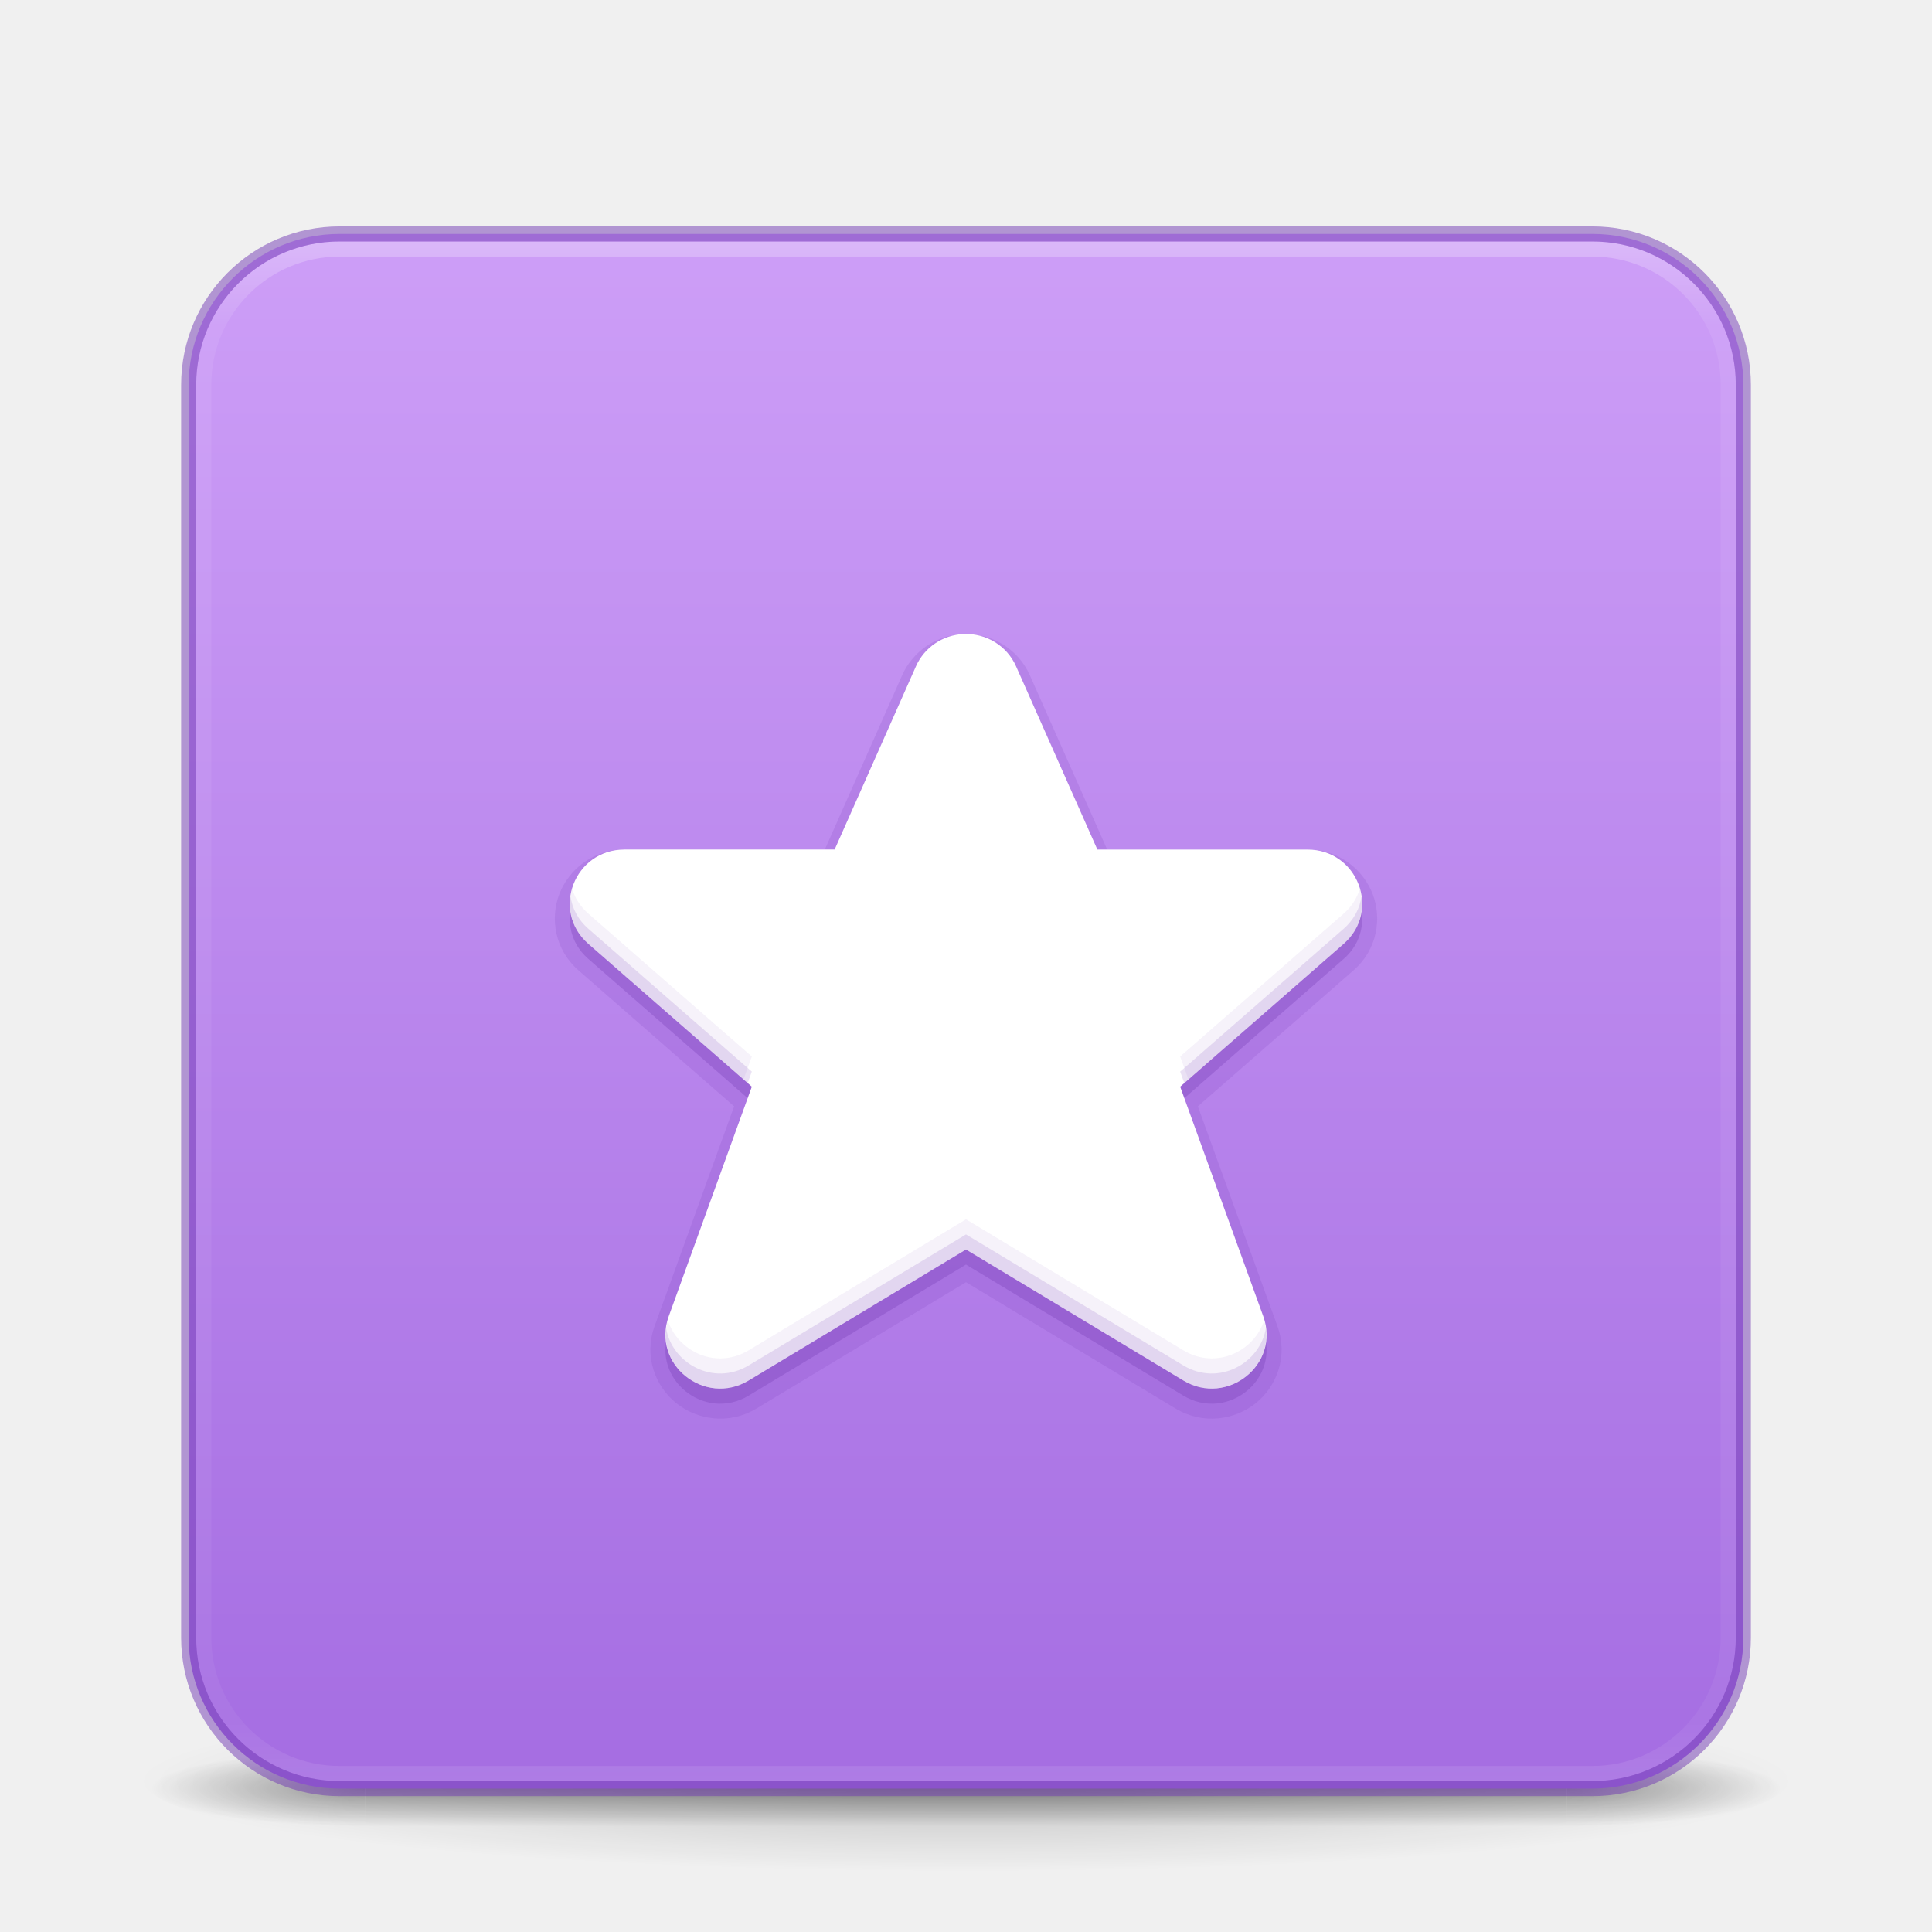
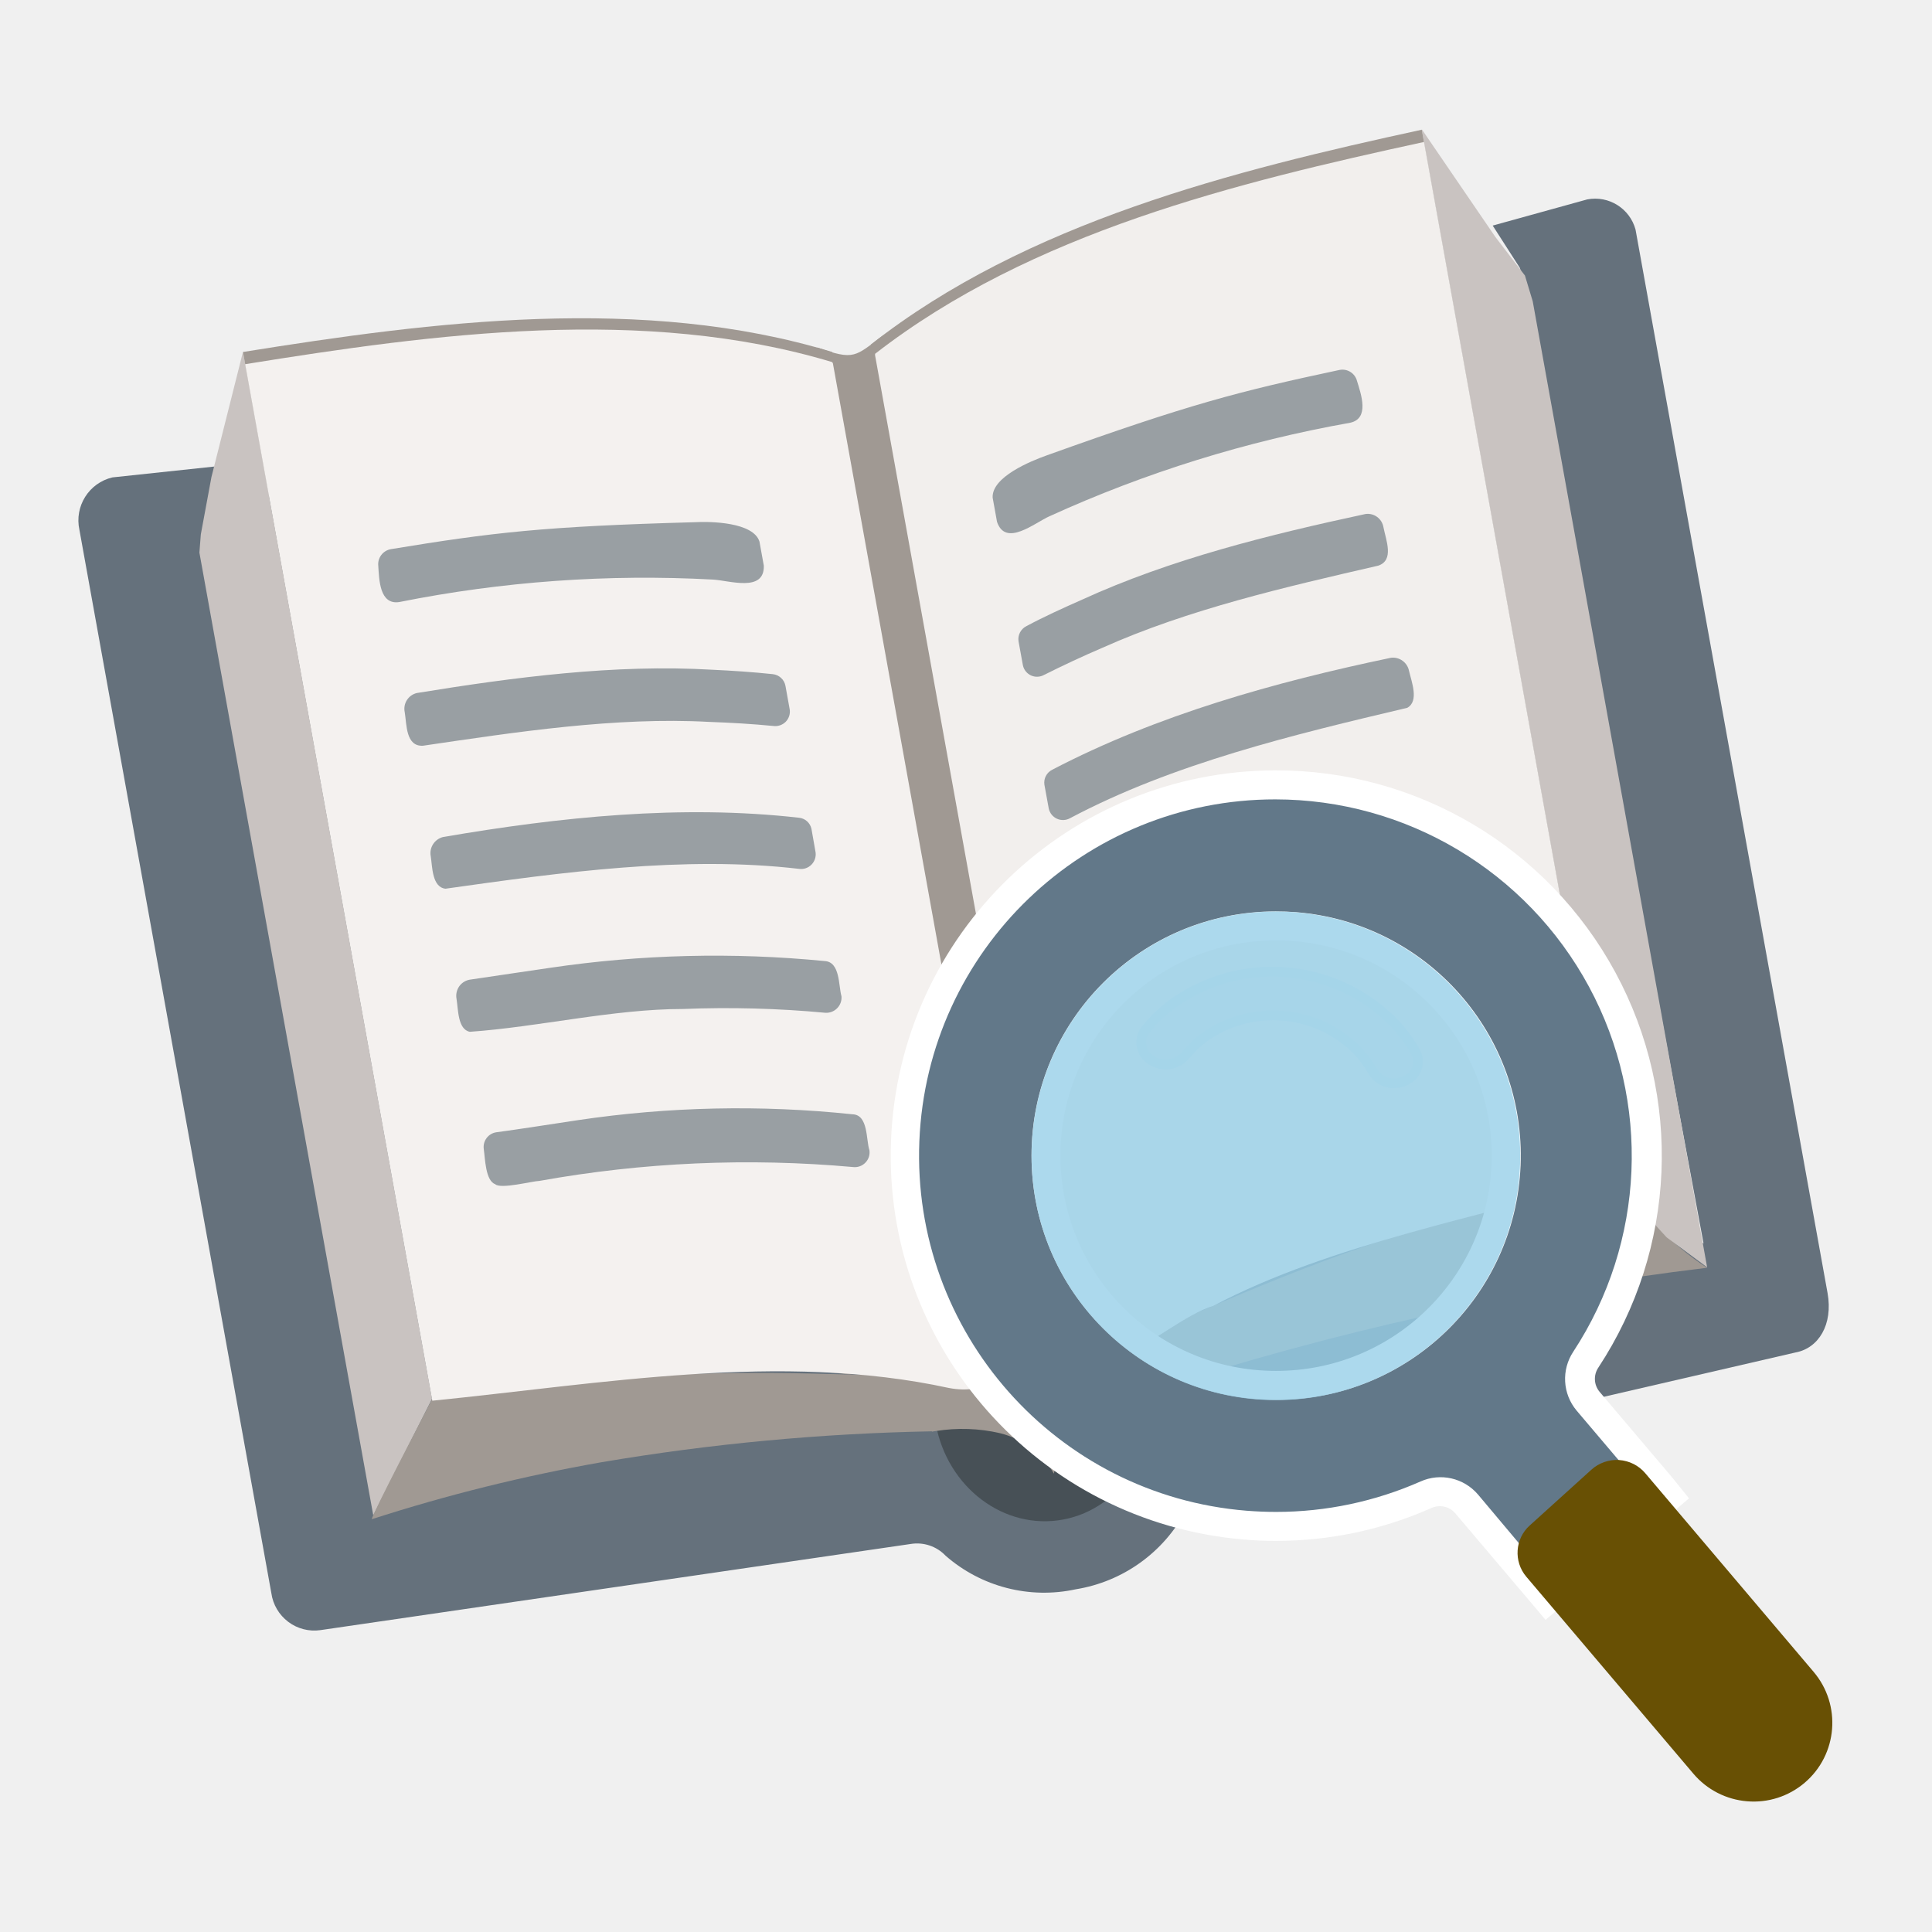
- <svg xmlns="http://www.w3.org/2000/svg" xmlns:xlink="http://www.w3.org/1999/xlink" id="svg4379" height="128" width="128" version="1.1">
-   <defs id="defs4381">
-     <linearGradient id="linearGradient880">
-       <stop style="stop-color:#cd9ef7;stop-opacity:1" offset="0" id="stop876" />
-       <stop style="stop-color:#a56de2;stop-opacity:1" offset="1" id="stop878" />
-     </linearGradient>
-     <linearGradient gradientTransform="matrix(2.72973,0,0,2.72973,-1.513512,1.486514)" gradientUnits="userSpaceOnUse" xlink:href="#linearGradient3924-776" id="linearGradient3159" y2="43" x2="24" y1="5" x1="24" />
-     <linearGradient id="linearGradient3924-776">
-       <stop offset="0" style="stop-color:#ffffff;stop-opacity:1" id="stop3124" />
-       <stop offset="0.063" style="stop-color:#ffffff;stop-opacity:0.235" id="stop3126" />
-       <stop offset="0.951" style="stop-color:#ffffff;stop-opacity:0.157" id="stop3128" />
-       <stop offset="1" style="stop-color:#ffffff;stop-opacity:0.392" id="stop3130" />
-     </linearGradient>
-     <radialGradient gradientTransform="matrix(2.003784,0,0,1.4,27.98813,-17.4)" gradientUnits="userSpaceOnUse" xlink:href="#linearGradient3688-166-749-5" id="radialGradient2455-1" fy="43.5" fx="4.993" r="2.5" cy="43.5" cx="4.993" />
-     <linearGradient id="linearGradient3688-166-749-5">
-       <stop offset="0" style="stop-color:#181818;stop-opacity:1" id="stop2883-0" />
-       <stop offset="1" style="stop-color:#181818;stop-opacity:0" id="stop2885-5" />
-     </linearGradient>
-     <radialGradient gradientTransform="matrix(2.003784,0,0,1.4,-20.01187,-104.4)" gradientUnits="userSpaceOnUse" xlink:href="#linearGradient3688-464-309-8" id="radialGradient2457-5" fy="43.5" fx="4.993" r="2.5" cy="43.5" cx="4.993" />
-     <linearGradient id="linearGradient3688-464-309-8">
-       <stop offset="0" style="stop-color:#181818;stop-opacity:1" id="stop2889-9" />
-       <stop offset="1" style="stop-color:#181818;stop-opacity:0" id="stop2891-4" />
-     </linearGradient>
-     <linearGradient gradientUnits="userSpaceOnUse" xlink:href="#linearGradient3702-501-757-0" id="linearGradient2459-7" y2="39.999" x2="25.058" y1="47.028" x1="25.058" />
-     <linearGradient id="linearGradient3702-501-757-0">
-       <stop offset="0" style="stop-color:#181818;stop-opacity:0" id="stop2895-0" />
-       <stop offset="0.5" style="stop-color:#181818;stop-opacity:1" id="stop2897-2" />
-       <stop offset="1" style="stop-color:#181818;stop-opacity:0" id="stop2899-6" />
-     </linearGradient>
-     <linearGradient id="linearGradient3811">
-       <stop offset="0" style="stop-color:#000000;stop-opacity:1" id="stop3813" />
-       <stop offset="1" style="stop-color:#000000;stop-opacity:0" id="stop3815" />
-     </linearGradient>
-     <radialGradient gradientTransform="matrix(1.556392,0,0,0.1697883,70.27036,102.1303)" gradientUnits="userSpaceOnUse" xlink:href="#linearGradient3811" id="radialGradient4377" fy="93.468" fx="-4.029" r="35.338" cy="93.468" cx="-4.029" />
-     <linearGradient xlink:href="#linearGradient880" id="linearGradient882" x1="62.872" y1="15.907" x2="62.872" y2="118.427" gradientUnits="userSpaceOnUse" />
+ <svg xmlns="http://www.w3.org/2000/svg" xmlns:xlink="http://www.w3.org/1999/xlink" width="128px" height="128px" viewBox="0 0 128 128" version="1.1">
+   <defs>
+     <filter id="alpha" filterUnits="objectBoundingBox" x="0%" y="0%" width="100%" height="100%">
+       <feColorMatrix type="matrix" in="SourceGraphic" values="0 0 0 0 1 0 0 0 0 1 0 0 0 0 1 0 0 0 1 0" />
+     </filter>
+     <mask id="mask0">
+       <g filter="url(#alpha)">
+         <rect x="0" y="0" width="128" height="128" style="fill:rgb(0%,0%,0%);fill-opacity:0.902;stroke:none;" />
+       </g>
+     </mask>
+     <clipPath id="clip1">
+       <rect x="0" y="0" width="128" height="128" />
+     </clipPath>
+     <g id="surface5" clip-path="url(#clip1)">
+       <path style="fill-rule:nonzero;fill:rgb(88.627%,92.157%,92.941%);fill-opacity:1;stroke-width:1;stroke-linecap:butt;stroke-linejoin:miter;stroke:rgb(85.49%,91.373%,92.941%);stroke-opacity:1;stroke-miterlimit:10;" d="M 144.141 112.152 C 143.28 112.091 142.505 111.615 142.072 110.87 C 141.65 110.12 141.144 109.424 140.552 108.801 C 136.285 104.443 129.468 103.882 124.548 107.483 C 123.865 108.002 123.242 108.606 122.699 109.277 C 121.814 110.297 120.312 110.504 119.189 109.76 C 118.658 109.448 118.286 108.917 118.17 108.307 C 118.054 107.697 118.207 107.068 118.591 106.58 C 119.373 105.609 120.27 104.742 121.259 103.992 C 128.357 98.798 138.19 99.609 144.342 105.902 C 145.197 106.805 145.941 107.812 146.552 108.899 C 146.832 109.442 146.875 110.077 146.661 110.651 C 146.448 111.224 145.996 111.676 145.428 111.902 C 145.026 112.085 144.586 112.17 144.141 112.152 Z M 144.141 112.152 " transform="matrix(0.64,0,0,0.64,0,0)" />
+     </g>
+     <mask id="mask1">
+       <g filter="url(#alpha)">
+         <rect x="0" y="0" width="128" height="128" style="fill:rgb(0%,0%,0%);fill-opacity:0.8;stroke:none;" />
+       </g>
+     </mask>
+     <clipPath id="clip2">
+       <rect x="0" y="0" width="128" height="128" />
+     </clipPath>
+     <g id="surface8" clip-path="url(#clip2)">
+       <path style=" stroke:none;fill-rule:nonzero;fill:rgb(59.216%,81.176%,90.98%);fill-opacity:1;" d="M 100.719 76.574 C 100.719 85.516 93.469 92.762 84.531 92.762 C 75.594 92.762 68.344 85.516 68.344 76.574 C 68.344 67.637 75.594 60.391 84.531 60.391 C 93.469 60.391 100.719 67.637 100.719 76.574 Z M 100.719 76.574 " />
+     </g>
  </defs>
-   <path d="M 119,118 A 55,6 0 0 1 9,118 55,6 0 1 1 119,118 Z" id="path3041" style="color:#000000;display:inline;overflow:visible;visibility:visible;opacity:0.2;fill:url(#radialGradient4377);fill-opacity:1;fill-rule:nonzero;stroke:none;stroke-width:1;marker:none;enable-background:accumulate" />
-   <g transform="matrix(2.699999,0,0,0.5555561,-0.8000019,94.88888)" id="g2036" style="display:inline">
-     <g transform="matrix(1.052632,0,0,1.285713,-1.263158,-13.42854)" id="g3712" style="opacity:0.4">
-       <rect width="5" height="7" x="38" y="40" id="rect2801" style="fill:url(#radialGradient2455-1);fill-opacity:1;stroke:none" />
-       <rect width="5" height="7" x="-10" y="-47" transform="scale(-1,-1)" id="rect3696" style="fill:url(#radialGradient2457-5);fill-opacity:1;stroke:none" />
-       <rect width="28" height="7" x="10" y="40" id="rect3700" style="fill:url(#linearGradient2459-7);fill-opacity:1;stroke:none" />
-     </g>
+   <g id="surface1">
+     <path style=" stroke:none;fill-rule:nonzero;fill:rgb(30.98%,26.275%,21.961%);fill-opacity:1;" d="M 69.844 97.613 C 69.07 96.277 67.789 95.312 66.293 94.938 C 64.895 94.609 63.445 94.562 62.027 94.789 C 62.809 99.016 66.586 101.832 70.477 101.125 C 74.367 100.422 76.875 96.359 76.152 92.129 C 74.746 92.434 73.414 93.008 72.223 93.816 C 70.953 94.715 70.098 96.082 69.844 97.613 Z M 69.844 97.613 " />
+     <path style=" stroke:none;fill-rule:nonzero;fill:rgb(29.804%,3.137%,3.137%);fill-opacity:1;" d="M 69.094 93.445 L 69.09 93.445 L 69.215 94.145 Z M 69.094 93.445 " />
+     <path style=" stroke:none;fill-rule:nonzero;fill:rgb(39.608%,44.314%,48.627%);fill-opacity:1;" d="M 14.195 30.91 L 7.449 31.629 C 5.895 31.992 4.918 33.543 5.262 35.105 L 17.977 105.547 C 18.082 106.305 18.484 106.988 19.094 107.449 C 19.703 107.91 20.473 108.109 21.23 108 L 60.332 102.293 C 61.188 102.152 62.055 102.445 62.648 103.07 C 65.012 105.137 68.215 105.961 71.281 105.293 C 74.395 104.789 77.09 102.855 78.566 100.07 C 78.918 99.27 79.633 98.684 80.488 98.496 L 118.969 89.602 C 120.48 89.32 121.453 87.762 121.082 85.676 L 108.359 15.211 C 107.98 13.812 106.586 12.938 105.16 13.211 L 98.895 14.945 L 100.691 17.742 L 101.082 19.02 L 112.863 82.379 " />
+     <path style=" stroke:none;fill-rule:nonzero;fill:rgb(27.843%,31.373%,33.725%);fill-opacity:1;" d="M 76.383 91.609 L 76.121 91.672 C 76.875 95.902 74.348 99.938 70.445 100.672 C 66.539 101.406 62.766 98.559 61.996 94.336 C 61.914 94.336 61.824 94.336 61.742 94.375 " />
+     <path style=" stroke:none;fill-rule:nonzero;fill:rgb(78.824%,76.471%,75.686%);fill-opacity:1;" d="M 24.73 100.402 L 28.621 92.68 L 16.098 23.309 L 14.008 31.609 L 13.305 35.406 L 13.211 36.613 Z M 24.73 100.402 " />
+     <path style=" stroke:none;fill-rule:nonzero;fill:rgb(62.745%,60%,57.647%);fill-opacity:1;" d="M 68.973 92.801 L 68.73 91.461 C 68.812 91.891 69.02 93.023 69.09 93.434 L 68.973 92.793 L 78.203 91.52 L 76.41 92.102 C 88.348 88.215 100.637 85.496 113.102 83.992 C 110.637 82.426 108.711 80.152 106.699 77.992 L 106.699 78.047 C 55.559 88.961 77.824 111.887 58.547 22.188 C 56.629 23.637 56.629 23.898 54.145 23.02 C 67.277 113.664 80.199 84.391 28.629 92.723 L 28.629 92.684 C 28.371 93.211 24.621 100.363 24.633 100.652 L 24.734 100.402 L 24.633 100.652 C 29.613 99.043 34.703 97.781 39.859 96.875 C 47.102 95.648 54.426 94.965 61.773 94.828 " />
+     <path style=" stroke:none;fill-rule:nonzero;fill:rgb(78.824%,76.471%,75.686%);fill-opacity:1;" d="M 101.547 19.961 L 101.031 18.254 L 99.078 15.707 L 94.203 8.574 L 94.195 8.59 L 106.727 77.957 L 110.418 81.977 L 113.102 83.961 " />
+     <path style=" stroke:none;fill-rule:nonzero;fill:rgb(62.745%,60%,57.647%);fill-opacity:1;" d="M 77.441 91.617 L 68.98 92.801 L 69.094 93.441 L 69.215 94.137 L 69.121 93.441 L 69.004 92.801 L 68.762 91.461 L 69.004 92.801 L 61.703 94.719 L 61.746 94.848 L 62.008 94.809 C 63.426 94.582 64.875 94.629 66.273 94.957 C 67.77 95.332 69.051 96.297 69.824 97.633 C 70.078 96.098 70.938 94.734 72.203 93.836 C 73.402 93.031 74.746 92.461 76.16 92.16 L 76.414 92.102 Z M 77.441 91.617 " />
+     <path style=" stroke:none;fill-rule:nonzero;fill:rgb(62.745%,60%,57.647%);fill-opacity:1;" d="M 106.727 77.965 L 94.195 8.594 C 81.746 11.297 68.012 14.719 57.684 22.836 L 57.812 22.836 L 69.391 86.957 C 70.938 94.559 76.82 87.598 80.352 86.516 C 88.18 82.355 98.305 80.559 106.734 78.027 Z M 106.727 77.965 " />
+     <path style=" stroke:none;fill-rule:nonzero;fill:rgb(94.902%,93.725%,92.941%);fill-opacity:1;" d="M 106.734 78.023 L 94.344 9.406 C 81.922 12.102 68.32 15.406 57.977 23.441 L 57.977 23.547 L 69.434 86.977 C 70.965 94.488 76.852 87.57 80.383 86.516 C 88.219 82.379 98.348 80.582 106.777 78.066 Z M 106.734 78.023 " />
+     <path style=" stroke:none;fill-rule:nonzero;fill:rgb(60%,62.353%,63.922%);fill-opacity:1;" d="M 89.453 28.008 C 82.578 29.227 75.883 31.309 69.531 34.203 C 68.539 34.645 66.629 36.262 66.055 34.574 L 65.766 32.973 C 65.691 31.602 68.293 30.547 69.332 30.176 C 78.777 26.785 82.055 25.934 88.734 24.512 C 89.258 24.402 89.773 24.723 89.906 25.242 C 90.188 26.152 90.738 27.727 89.453 28.008 Z M 89.453 28.008 " />
+     <path style=" stroke:none;fill-rule:nonzero;fill:rgb(60%,62.353%,63.922%);fill-opacity:1;" d="M 91.309 37.477 C 85.234 38.875 78.734 40.363 73.035 42.918 C 71.723 43.48 70.434 44.082 69.164 44.719 C 68.898 44.863 68.582 44.875 68.305 44.75 C 68.031 44.621 67.832 44.375 67.77 44.078 L 67.48 42.488 C 67.418 42.078 67.629 41.672 68 41.484 C 69.195 40.844 70.418 40.293 71.66 39.742 C 77.562 37.035 84.121 35.418 90.465 34.055 C 91.031 33.973 91.559 34.359 91.656 34.926 C 91.828 35.797 92.383 37.121 91.309 37.477 Z M 91.309 37.477 " />
+     <path style=" stroke:none;fill-rule:nonzero;fill:rgb(60%,62.353%,63.922%);fill-opacity:1;" d="M 93.234 46.895 C 85.703 48.672 77.695 50.594 70.879 54.215 C 70.613 54.359 70.297 54.367 70.023 54.242 C 69.75 54.117 69.551 53.871 69.484 53.574 L 69.195 51.992 C 69.133 51.582 69.344 51.18 69.715 50.996 C 76.684 47.359 84.48 45.184 92.16 43.578 C 92.723 43.512 93.242 43.891 93.352 44.449 C 93.523 45.184 94.027 46.457 93.234 46.895 Z M 93.234 46.895 " />
+     <path style=" stroke:none;fill-rule:nonzero;fill:rgb(60%,62.353%,63.922%);fill-opacity:1;" d="M 95.027 56.32 C 90.656 57.684 85.613 58.379 81.312 60.051 C 78.328 61.086 75.418 62.312 72.594 63.727 C 72.328 63.852 72.016 63.855 71.746 63.73 C 71.477 63.609 71.277 63.371 71.199 63.086 C 71.148 62.355 70.477 60.922 71.438 60.523 C 76.875 57.758 82.633 55.672 88.582 54.309 L 91.141 53.727 L 93.742 53.125 C 94.031 53.043 94.344 53.086 94.602 53.246 C 94.855 53.41 95.031 53.672 95.078 53.973 C 95.23 54.656 95.727 55.879 95.027 56.32 Z M 95.027 56.32 " />
+     <path style=" stroke:none;fill-rule:nonzero;fill:rgb(62.745%,60%,57.647%);fill-opacity:1;" d="M 55.137 23.32 C 42.656 19.512 28.672 21.301 16.098 23.32 L 28.629 92.703 L 28.629 92.742 C 37.383 92.031 47.469 90.023 56.238 91.059 C 59.91 90.758 67.84 95.137 66.629 87.477 " />
+     <path style=" stroke:none;fill-rule:nonzero;fill:rgb(95.686%,94.51%,93.725%);fill-opacity:1;" d="M 28.641 92.801 C 39.762 91.688 51.75 89.535 62.867 91.957 C 65.164 92.398 67.477 91.426 66.637 87.508 L 55.18 24.062 L 55.129 23.988 C 42.676 20.242 28.801 22.105 16.242 24.129 Z M 28.641 92.801 " />
+     <path style=" stroke:none;fill-rule:nonzero;fill:rgb(60%,62.353%,63.922%);fill-opacity:1;" d="M 26.453 39.887 C 33.285 38.52 40.266 38.02 47.227 38.398 C 48.309 38.453 50.656 39.266 50.605 37.477 L 50.316 35.879 C 49.906 34.598 47.117 34.535 46.004 34.598 C 35.992 34.875 32.633 35.277 25.895 36.383 C 25.367 36.477 25.004 36.961 25.062 37.492 C 25.121 38.398 25.145 40.09 26.453 39.887 Z M 26.453 39.887 " />
+     <path style=" stroke:none;fill-rule:nonzero;fill:rgb(60%,62.353%,63.922%);fill-opacity:1;" d="M 28.027 49.406 C 34.188 48.5 40.781 47.488 46.988 47.828 C 48.414 47.879 49.832 47.961 51.238 48.098 C 51.539 48.137 51.84 48.035 52.055 47.82 C 52.266 47.605 52.367 47.301 52.32 47 L 52.039 45.441 C 51.961 45.023 51.621 44.711 51.199 44.664 C 49.867 44.523 48.523 44.434 47.176 44.371 C 40.719 43.992 34.023 44.871 27.621 45.914 C 27.047 46.047 26.688 46.617 26.816 47.195 C 26.949 48 26.879 49.473 28.027 49.406 Z M 28.027 49.406 " />
+     <path style=" stroke:none;fill-rule:nonzero;fill:rgb(60%,62.353%,63.922%);fill-opacity:1;" d="M 29.516 58.879 C 37.195 57.793 45.324 56.672 52.953 57.566 C 53.254 57.605 53.551 57.5 53.762 57.285 C 53.973 57.07 54.074 56.773 54.035 56.473 L 53.762 54.918 C 53.676 54.512 53.336 54.211 52.922 54.176 C 45.133 53.293 37.09 54.125 29.344 55.457 C 28.781 55.605 28.426 56.164 28.539 56.734 C 28.645 57.414 28.621 58.785 29.516 58.879 Z M 29.516 58.879 " />
+     <path style=" stroke:none;fill-rule:nonzero;fill:rgb(60%,62.353%,63.922%);fill-opacity:1;" d="M 31.129 68.359 C 35.691 68.039 40.641 66.848 45.246 66.848 C 48.391 66.723 51.539 66.805 54.668 67.098 C 54.965 67.121 55.254 67.012 55.461 66.801 C 55.672 66.59 55.777 66.297 55.75 66.004 C 55.547 65.301 55.672 63.719 54.629 63.672 C 48.57 63.078 42.465 63.227 36.441 64.121 L 33.836 64.504 L 31.199 64.895 C 30.898 64.926 30.621 65.082 30.441 65.324 C 30.262 65.57 30.188 65.879 30.246 66.176 C 30.363 66.887 30.324 68.203 31.129 68.359 Z M 31.129 68.359 " />
+     <path style=" stroke:none;fill-rule:nonzero;fill:rgb(60%,62.353%,63.922%);fill-opacity:1;" d="M 32.805 78.453 C 33.172 78.805 35.281 78.246 35.738 78.238 C 42.594 77.004 49.582 76.695 56.52 77.32 C 56.82 77.355 57.121 77.25 57.332 77.031 C 57.547 76.816 57.645 76.512 57.602 76.211 C 57.371 75.512 57.535 73.848 56.473 73.824 C 50.414 73.188 44.297 73.316 38.273 74.215 C 36.992 74.406 34.133 74.855 32.883 75.016 C 32.348 75.094 31.977 75.59 32.051 76.129 C 32.141 76.742 32.16 78.223 32.805 78.453 Z M 32.805 78.453 " />
+     <use xlink:href="#surface5" mask="url(#mask0)" />
+     <path style=" stroke:none;fill-rule:nonzero;fill:rgb(38.431%,47.059%,53.725%);fill-opacity:1;" d="M 97.172 99.637 C 96.52 98.852 95.426 98.59 94.488 98.996 C 91.359 100.395 87.969 101.121 84.539 101.121 C 83.867 101.121 83.176 101.121 82.504 101.035 C 71.496 100.109 62.461 91.941 60.438 81.082 C 58.414 70.223 63.895 59.348 73.832 54.52 C 83.766 49.688 95.703 52.09 102.992 60.391 C 110.285 68.688 111.133 80.836 105.062 90.066 C 104.488 90.918 104.551 92.043 105.215 92.824 L 110.574 99.156 L 102.539 105.965 Z M 84.512 61.344 C 76.223 61.359 69.473 68 69.316 76.289 C 69.156 84.574 75.652 91.465 83.934 91.797 C 92.215 92.129 99.242 85.777 99.746 77.504 C 100.254 69.234 94.051 62.074 85.793 61.395 C 85.355 61.355 84.934 61.344 84.512 61.344 Z M 84.512 61.344 " />
+     <path style=" stroke:none;fill-rule:nonzero;fill:rgb(100%,100%,100%);fill-opacity:1;" d="M 84.48 52.961 C 93.164 52.961 101.145 57.723 105.27 65.363 C 109.395 73.004 109 82.289 104.238 89.547 C 103.434 90.754 103.523 92.344 104.453 93.453 L 109.195 99.047 L 102.625 104.613 L 97.922 99.016 C 96.98 97.914 95.434 97.562 94.113 98.152 C 91.102 99.48 87.844 100.168 84.551 100.168 C 83.898 100.168 83.246 100.141 82.594 100.09 C 69.965 99.07 60.395 88.262 60.91 75.602 C 61.426 62.945 71.844 52.949 84.512 52.961 M 84.543 92.742 C 93.234 92.762 100.387 85.906 100.742 77.223 C 101.098 68.539 94.527 61.125 85.863 60.434 C 85.414 60.398 84.965 60.383 84.52 60.383 C 75.582 60.383 68.34 67.629 68.34 76.562 C 68.34 85.5 75.582 92.742 84.52 92.742 M 84.48 51.039 C 70.812 51.07 59.59 61.863 59.035 75.523 C 58.477 89.18 68.777 100.852 82.398 101.996 C 83.098 102.062 83.809 102.086 84.512 102.086 C 88.074 102.094 91.598 101.348 94.855 99.902 C 95.395 99.664 96.031 99.809 96.414 100.258 L 101.16 105.855 L 102.398 107.32 L 103.867 106.078 L 110.438 100.512 L 111.902 99.27 L 110.719 97.805 L 105.977 92.211 C 105.594 91.754 105.562 91.098 105.895 90.605 C 111.066 82.75 111.496 72.688 107.02 64.418 C 102.543 56.148 93.883 51.008 84.48 51.039 Z M 84.512 90.824 C 76.637 90.824 70.254 84.438 70.254 76.562 C 70.254 68.688 76.637 62.305 84.512 62.305 C 84.91 62.305 85.305 62.305 85.703 62.348 C 93.34 62.957 99.133 69.488 98.82 77.145 C 98.508 84.801 92.199 90.84 84.539 90.824 Z M 84.512 90.824 " />
+     <path style=" stroke:none;fill-rule:nonzero;fill:rgb(40.784%,31.373%,1.569%);fill-opacity:1;" d="M 119.559 118.117 C 118.5 119.016 117.133 119.457 115.75 119.34 C 114.367 119.227 113.086 118.57 112.191 117.512 L 101.121 104.461 C 100.27 103.453 100.367 101.953 101.344 101.07 L 105.434 97.371 C 105.934 96.918 106.598 96.688 107.27 96.73 C 107.941 96.777 108.57 97.09 109.004 97.605 L 120.152 110.758 C 122.02 112.957 121.754 116.25 119.559 118.117 Z M 119.559 118.117 " />
+     <use xlink:href="#surface8" mask="url(#mask1)" />
  </g>
-   <rect width="103" height="103" rx="10" ry="10" x="12.5" y="15.5" id="rect5505-21-3" style="color:#000000;display:inline;overflow:visible;visibility:visible;fill:url(#linearGradient882);fill-opacity:1;fill-rule:nonzero;stroke:none;stroke-width:1;marker:none;enable-background:accumulate" />
-   <rect width="101" height="101" rx="9" ry="9" x="13.5" y="16.5" id="rect6741-7" style="opacity:0.3;fill:none;stroke:url(#linearGradient3159);stroke-width:1;stroke-linecap:round;stroke-linejoin:round;stroke-miterlimit:4;stroke-dasharray:none;stroke-dashoffset:0;stroke-opacity:1" />
-   <rect width="103" height="103" rx="10" ry="10" x="12.5" y="15.5" id="rect5505-21-6" style="color:#000000;display:inline;overflow:visible;visibility:visible;opacity:0.5;fill:none;stroke:#7239b3;stroke-width:1;stroke-linecap:round;stroke-linejoin:round;stroke-miterlimit:4;stroke-dasharray:none;stroke-dashoffset:0;stroke-opacity:1;marker:none;enable-background:accumulate" />
-   <path style="color:#000000;font-style:normal;font-variant:normal;font-weight:normal;font-stretch:normal;font-size:medium;line-height:normal;font-family:sans-serif;font-variant-ligatures:normal;font-variant-position:normal;font-variant-caps:normal;font-variant-numeric:normal;font-variant-alternates:normal;font-variant-east-asian:normal;font-feature-settings:normal;font-variation-settings:normal;text-indent:0;text-align:start;text-decoration:none;text-decoration-line:none;text-decoration-style:solid;text-decoration-color:#000000;letter-spacing:normal;word-spacing:normal;text-transform:none;writing-mode:lr-tb;direction:ltr;text-orientation:mixed;dominant-baseline:auto;baseline-shift:baseline;text-anchor:start;white-space:normal;shape-padding:0;shape-margin:0;inline-size:0;clip-rule:nonzero;display:inline;overflow:visible;visibility:visible;opacity:0.15;isolation:auto;mix-blend-mode:normal;color-interpolation:sRGB;color-interpolation-filters:linearRGB;solid-color:#000000;solid-opacity:1;vector-effect:none;fill:#7239b3;fill-opacity:1;fill-rule:nonzero;stroke:none;stroke-width:2;stroke-linecap:butt;stroke-linejoin:miter;stroke-miterlimit:4;stroke-dasharray:none;stroke-dashoffset:0;stroke-opacity:1;marker:none;color-rendering:auto;image-rendering:auto;shape-rendering:auto;text-rendering:auto;enable-background:accumulate;stop-color:#000000" d="m 63.811,42.004 c -1.759,0.073 -3.332,1.131 -4.041,2.734 L 54.646,56.285 H 41.375 c -2.07,0.002 -3.684,1.306 -4.314,2.943 -0.631,1.637 -0.3,3.687 1.252,5.049 l 10.324,9.021 -5.275,14.58 v 0.002 c -0.713,1.982 0.048,3.965 1.443,5.084 1.395,1.119 3.494,1.444 5.307,0.357 h 0.002 L 64,84.951 77.887,93.322 h 0.002 c 1.812,1.087 3.911,0.762 5.307,-0.357 1.395,-1.119 2.156,-3.102 1.443,-5.084 v -0.002 L 79.363,73.299 89.688,64.277 c 1.552,-1.362 1.883,-3.412 1.252,-5.049 -0.631,-1.637 -2.245,-2.941 -4.314,-2.943 H 73.354 L 68.23,44.738 C 67.466,43.011 65.707,41.929 63.812,42.004 Z" id="path896" />
-   <path id="path890" class="warning" d="m 63.852,43.003 c -1.384,0.058 -2.614,0.889 -3.167,2.141 L 55.297,57.284 H 41.375 c -3.328,0.004 -4.89,4.059 -2.404,6.241 l 10.839,9.47 -5.508,15.223 c -1.139,3.168 2.384,5.993 5.296,4.247 L 64,83.783 l 14.402,8.682 c 2.912,1.746 6.435,-1.079 5.296,-4.247 L 78.19,72.996 89.029,63.526 c 2.486,-2.182 0.924,-6.238 -2.404,-6.241 H 72.703 L 67.316,45.144 C 66.719,43.794 65.343,42.944 63.852,43.003 Z" style="font-variation-settings:normal;opacity:0.3;vector-effect:none;fill:#7239b3;fill-opacity:1;stroke:none;stroke-width:2.5;stroke-linecap:butt;stroke-linejoin:miter;stroke-miterlimit:4;stroke-dasharray:none;stroke-dashoffset:0;stroke-opacity:1;marker:none;stop-color:#000000" />
-   <path id="path1047-9" class="warning" d="m 63.852,42.003 c -1.384,0.058 -2.614,0.889 -3.167,2.141 L 55.297,56.284 H 41.375 c -3.328,0.004 -4.89,4.059 -2.404,6.241 l 10.839,9.47 -5.508,15.223 c -1.139,3.168 2.384,5.993 5.296,4.247 L 64,82.783 l 14.402,8.682 c 2.912,1.746 6.435,-1.079 5.296,-4.247 L 78.19,71.996 89.029,62.526 c 2.486,-2.182 0.924,-6.238 -2.404,-6.241 H 72.703 L 67.316,44.144 C 66.719,42.794 65.343,41.944 63.852,42.003 Z" style="font-variation-settings:normal;vector-effect:none;fill:#ffffff;fill-opacity:1;stroke:none;stroke-width:2.5;stroke-linecap:butt;stroke-linejoin:miter;stroke-miterlimit:4;stroke-dasharray:none;stroke-dashoffset:0;stroke-opacity:1;marker:none;stop-color:#000000" />
-   <path id="path903" style="font-variation-settings:normal;opacity:0.07;vector-effect:none;fill:#7239b3;fill-opacity:1;stroke:none;stroke-width:2.5;stroke-linecap:butt;stroke-linejoin:miter;stroke-miterlimit:4;stroke-dasharray:none;stroke-dashoffset:0;stroke-opacity:1;marker:none;stop-color:#000000" d="m 37.904,58.877 c -0.359,1.226 -0.086,2.637 1.066,3.648 l 10.289,8.99 0.551,-1.52 -10.84,-9.471 C 38.424,60.046 38.084,59.475 37.904,58.877 Z m 52.191,0 c -0.179,0.598 -0.52,1.169 -1.066,1.648 l -10.84,9.471 0.551,1.52 10.289,-8.99 c 1.152,-1.011 1.426,-2.422 1.066,-3.648 z M 64,80.783 49.598,89.465 c -2.187,1.312 -4.717,0.045 -5.359,-2.01 -0.886,3.069 2.521,5.712 5.359,4.01 L 64,82.783 78.402,91.465 c 2.839,1.703 6.245,-0.941 5.359,-4.01 -0.642,2.055 -3.172,3.322 -5.359,2.01 z" />
-   <path id="path898" style="font-variation-settings:normal;opacity:0.15;vector-effect:none;fill:#7239b3;fill-opacity:1;stroke:none;stroke-width:2.5;stroke-linecap:butt;stroke-linejoin:miter;stroke-miterlimit:4;stroke-dasharray:none;stroke-dashoffset:0;stroke-opacity:1;marker:none;stop-color:#000000" d="m 37.795,59.381 c -0.158,1.095 0.179,2.27 1.176,3.145 l 10.564,9.23 0.275,-0.76 -10.84,-9.471 c -0.696,-0.611 -1.064,-1.37 -1.176,-2.145 z m 52.41,0 c -0.111,0.775 -0.48,1.533 -1.176,2.145 l -10.84,9.471 0.275,0.76 10.564,-9.23 c 0.997,-0.875 1.334,-2.049 1.176,-3.145 z M 64,81.783 49.598,90.465 c -2.355,1.412 -5.106,-0.167 -5.471,-2.498 -0.394,2.84 2.791,5.105 5.471,3.498 L 64,82.783 78.402,91.465 c 2.679,1.607 5.865,-0.658 5.471,-3.498 -0.365,2.331 -3.116,3.911 -5.471,2.498 z" />
</svg>
